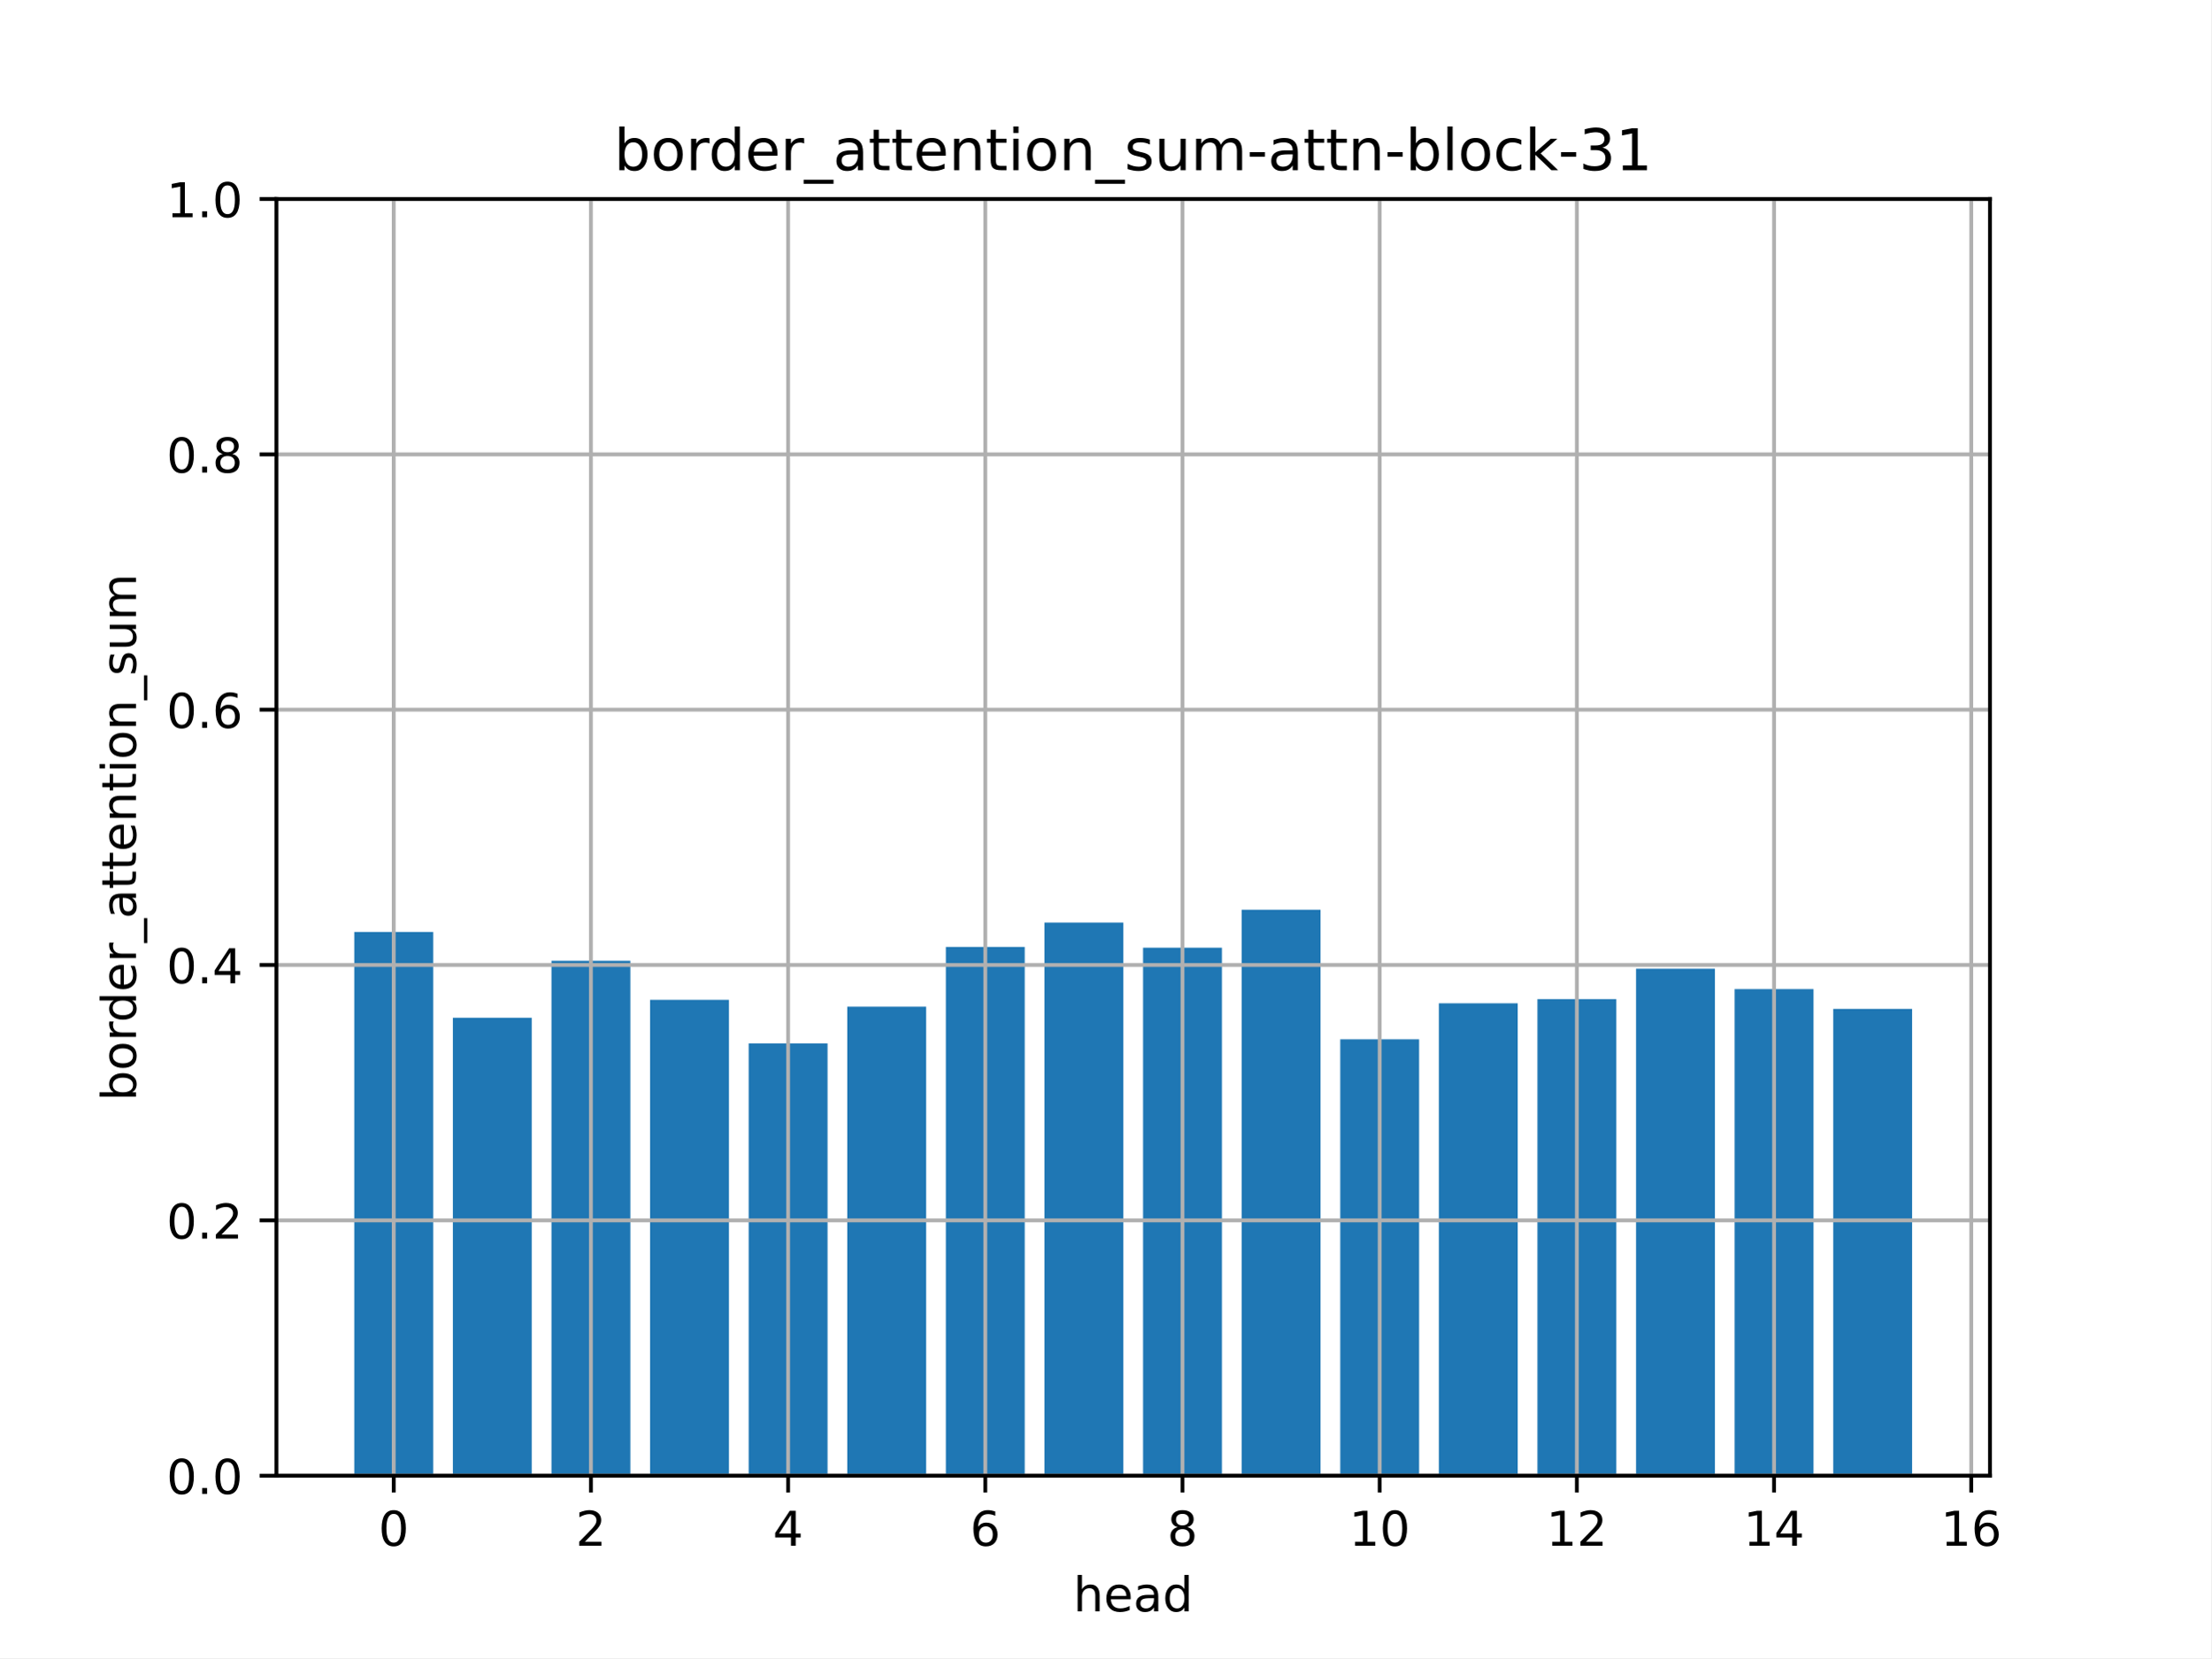
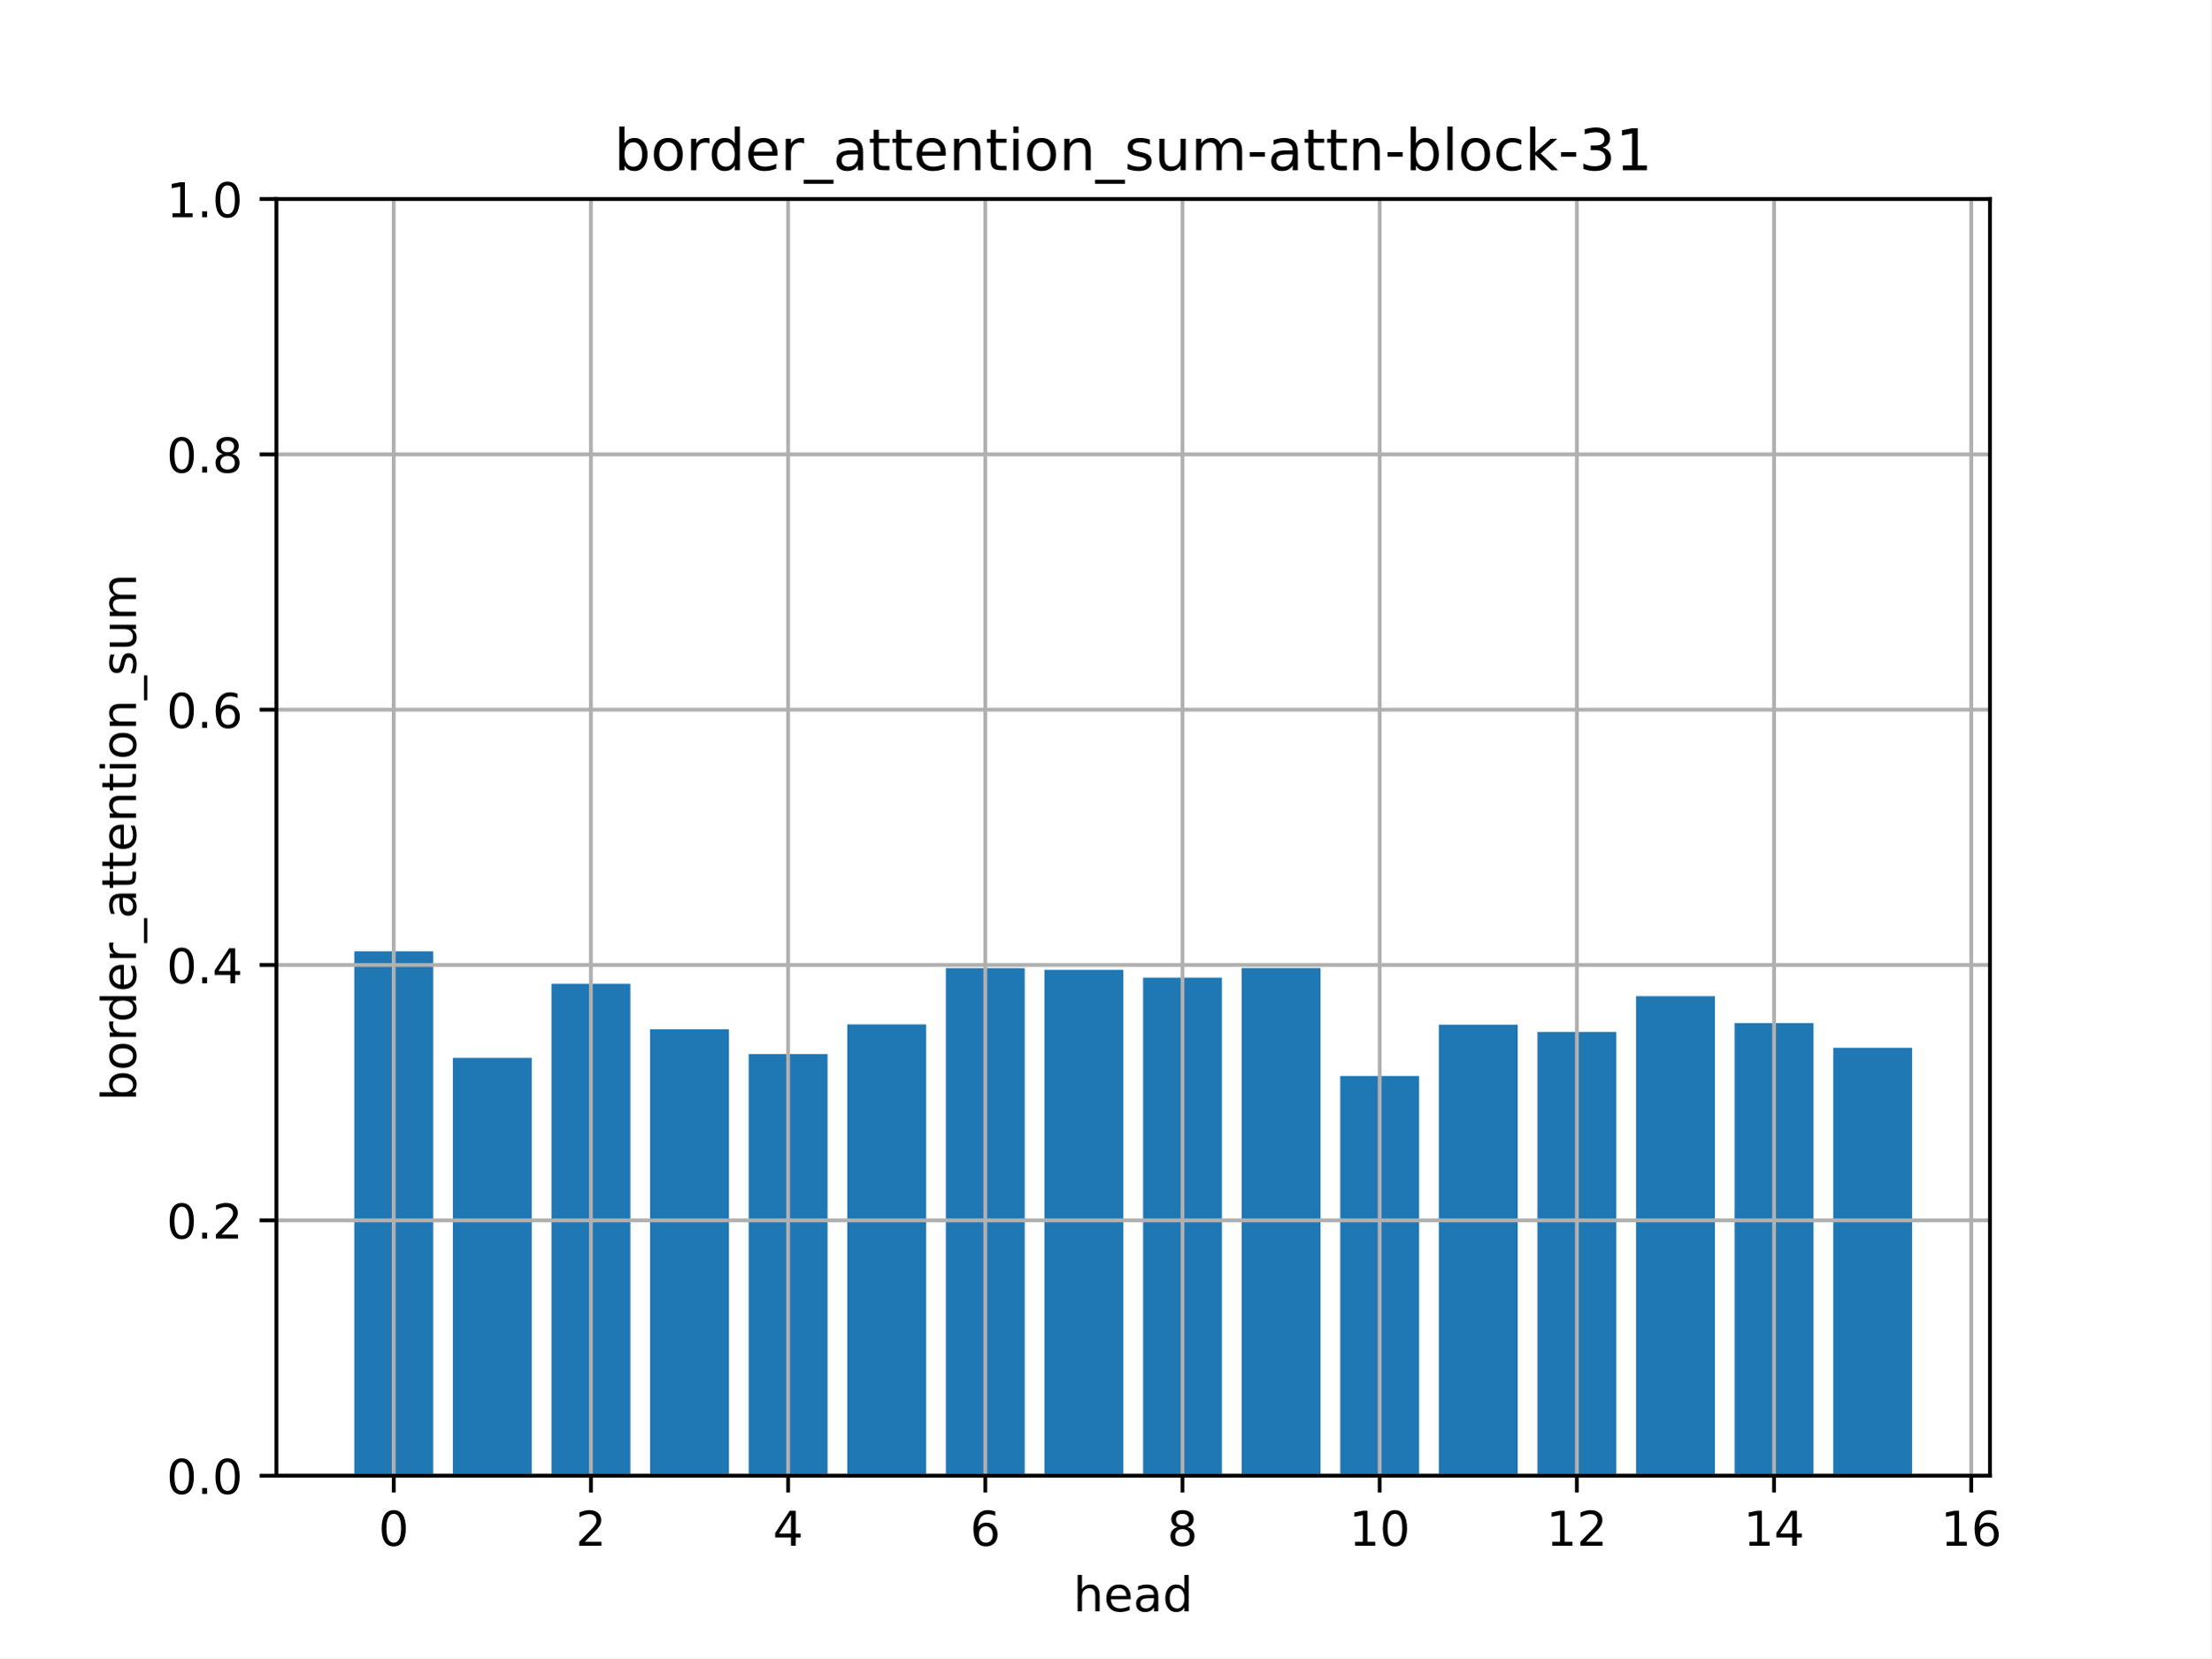
<svg xmlns="http://www.w3.org/2000/svg" xmlns:xlink="http://www.w3.org/1999/xlink" width="460.8pt" height="345.6pt" viewBox="0 0 460.8 345.6" version="1.1">
  <defs>
    <style type="text/css">*{stroke-linejoin: round; stroke-linecap: butt}</style>
  </defs>
  <g id="figure_1">
    <g id="patch_1">
      <path d="M 0 345.6  L 460.8 345.6  L 460.8 0  L 0 0  z " style="fill: #ffffff" />
    </g>
    <g id="axes_1">
      <g id="patch_2">
        <path d="M 57.6 307.584  L 414.72 307.584  L 414.72 41.472  L 57.6 41.472  z " style="fill: #ffffff" />
      </g>
      <g id="patch_3">
-         <path d="M 73.833 307.584  L 90.271 307.584  L 90.271 194.252  L 73.833 194.252  z " clip-path="url(#pfef8d02a21)" style="fill: #1f77b4" />
+         <path d="M 73.833 307.584  L 90.271 307.584  L 90.271 198.275  L 73.833 198.275  z " clip-path="url(#pf2818e7633)" style="fill: #1f77b4" />
      </g>
      <g id="patch_4">
-         <path d="M 94.38 307.584  L 110.819 307.584  L 110.819 212.134  L 94.38 212.134  z " clip-path="url(#pfef8d02a21)" style="fill: #1f77b4" />
+         <path d="M 94.38 307.584  L 110.819 307.584  L 110.819 220.492  L 94.38 220.492  z " clip-path="url(#pf2818e7633)" style="fill: #1f77b4" />
      </g>
      <g id="patch_5">
-         <path d="M 114.928 307.584  L 131.366 307.584  L 131.366 200.261  L 114.928 200.261  z " clip-path="url(#pfef8d02a21)" style="fill: #1f77b4" />
+         <path d="M 114.928 307.584  L 131.366 307.584  L 131.366 205.048  L 114.928 205.048  z " clip-path="url(#pf2818e7633)" style="fill: #1f77b4" />
      </g>
      <g id="patch_6">
-         <path d="M 135.476 307.584  L 151.914 307.584  L 151.914 208.394  L 135.476 208.394  z " clip-path="url(#pfef8d02a21)" style="fill: #1f77b4" />
+         <path d="M 135.476 307.584  L 151.914 307.584  L 151.914 214.519  L 135.476 214.519  z " clip-path="url(#pf2818e7633)" style="fill: #1f77b4" />
      </g>
      <g id="patch_7">
-         <path d="M 156.024 307.584  L 172.462 307.584  L 172.462 217.47  L 156.024 217.47  z " clip-path="url(#pfef8d02a21)" style="fill: #1f77b4" />
+         <path d="M 156.024 307.584  L 172.462 307.584  L 172.462 219.714  L 156.024 219.714  z " clip-path="url(#pf2818e7633)" style="fill: #1f77b4" />
      </g>
      <g id="patch_8">
-         <path d="M 176.572 307.584  L 193.01 307.584  L 193.01 209.823  L 176.572 209.823  z " clip-path="url(#pfef8d02a21)" style="fill: #1f77b4" />
+         <path d="M 176.572 307.584  L 193.01 307.584  L 193.01 213.513  L 176.572 213.513  z " clip-path="url(#pf2818e7633)" style="fill: #1f77b4" />
      </g>
      <g id="patch_9">
-         <path d="M 197.119 307.584  L 213.557 307.584  L 213.557 197.368  L 197.119 197.368  z " clip-path="url(#pfef8d02a21)" style="fill: #1f77b4" />
+         <path d="M 197.119 307.584  L 213.557 307.584  L 213.557 201.782  L 197.119 201.782  z " clip-path="url(#pf2818e7633)" style="fill: #1f77b4" />
      </g>
      <g id="patch_10">
-         <path d="M 217.667 307.584  L 234.105 307.584  L 234.105 192.289  L 217.667 192.289  z " clip-path="url(#pfef8d02a21)" style="fill: #1f77b4" />
+         <path d="M 217.667 307.584  L 234.105 307.584  L 234.105 202.132  L 217.667 202.132  z " clip-path="url(#pf2818e7633)" style="fill: #1f77b4" />
      </g>
      <g id="patch_11">
-         <path d="M 238.215 307.584  L 254.653 307.584  L 254.653 197.531  L 238.215 197.531  z " clip-path="url(#pfef8d02a21)" style="fill: #1f77b4" />
+         <path d="M 238.215 307.584  L 254.653 307.584  L 254.653 203.771  L 238.215 203.771  z " clip-path="url(#pf2818e7633)" style="fill: #1f77b4" />
      </g>
      <g id="patch_12">
-         <path d="M 258.763 307.584  L 275.201 307.584  L 275.201 189.62  L 258.763 189.62  z " clip-path="url(#pfef8d02a21)" style="fill: #1f77b4" />
+         <path d="M 258.763 307.584  L 275.201 307.584  L 275.201 201.764  L 258.763 201.764  z " clip-path="url(#pf2818e7633)" style="fill: #1f77b4" />
      </g>
      <g id="patch_13">
-         <path d="M 279.31 307.584  L 295.748 307.584  L 295.748 216.627  L 279.31 216.627  z " clip-path="url(#pfef8d02a21)" style="fill: #1f77b4" />
+         <path d="M 279.31 307.584  L 295.748 307.584  L 295.748 224.268  L 279.31 224.268  z " clip-path="url(#pf2818e7633)" style="fill: #1f77b4" />
      </g>
      <g id="patch_14">
-         <path d="M 299.858 307.584  L 316.296 307.584  L 316.296 209.113  L 299.858 209.113  z " clip-path="url(#pfef8d02a21)" style="fill: #1f77b4" />
+         <path d="M 299.858 307.584  L 316.296 307.584  L 316.296 213.58  L 299.858 213.58  z " clip-path="url(#pf2818e7633)" style="fill: #1f77b4" />
      </g>
      <g id="patch_15">
-         <path d="M 320.406 307.584  L 336.844 307.584  L 336.844 208.249  L 320.406 208.249  z " clip-path="url(#pfef8d02a21)" style="fill: #1f77b4" />
+         <path d="M 320.406 307.584  L 336.844 307.584  L 336.844 215.098  L 320.406 215.098  z " clip-path="url(#pf2818e7633)" style="fill: #1f77b4" />
      </g>
      <g id="patch_16">
-         <path d="M 340.954 307.584  L 357.392 307.584  L 357.392 201.907  L 340.954 201.907  z " clip-path="url(#pfef8d02a21)" style="fill: #1f77b4" />
+         <path d="M 340.954 307.584  L 357.392 307.584  L 357.392 207.628  L 340.954 207.628  z " clip-path="url(#pf2818e7633)" style="fill: #1f77b4" />
      </g>
      <g id="patch_17">
-         <path d="M 361.501 307.584  L 377.94 307.584  L 377.94 206.151  L 361.501 206.151  z " clip-path="url(#pfef8d02a21)" style="fill: #1f77b4" />
+         <path d="M 361.501 307.584  L 377.94 307.584  L 377.94 213.248  L 361.501 213.248  z " clip-path="url(#pf2818e7633)" style="fill: #1f77b4" />
      </g>
      <g id="patch_18">
-         <path d="M 382.049 307.584  L 398.487 307.584  L 398.487 210.286  L 382.049 210.286  z " clip-path="url(#pfef8d02a21)" style="fill: #1f77b4" />
+         <path d="M 382.049 307.584  L 398.487 307.584  L 398.487 218.395  L 382.049 218.395  z " clip-path="url(#pf2818e7633)" style="fill: #1f77b4" />
      </g>
      <g id="matplotlib.axis_1">
        <g id="xtick_1">
          <g id="line2d_1">
-             <path d="M 82.052 307.584  L 82.052 41.472  " clip-path="url(#pfef8d02a21)" style="fill: none; stroke: #b0b0b0; stroke-width: 0.8; stroke-linecap: square" />
+             <path d="M 82.052 307.584  L 82.052 41.472  " clip-path="url(#pf2818e7633)" style="fill: none; stroke: #b0b0b0; stroke-width: 0.8; stroke-linecap: square" />
          </g>
          <g id="line2d_2">
            <defs>
-               <path id="m3c242c1b35" d="M 0 0  L 0 3.5  " style="stroke: #000000; stroke-width: 0.8" />
+               <path id="m05056b2a32" d="M 0 0  L 0 3.5  " style="stroke: #000000; stroke-width: 0.8" />
            </defs>
            <g>
-               <use xlink:href="#m3c242c1b35" x="82.052" y="307.584" style="stroke: #000000; stroke-width: 0.8" />
+               <use xlink:href="#m05056b2a32" x="82.052" y="307.584" style="stroke: #000000; stroke-width: 0.8" />
            </g>
          </g>
          <g id="text_1">
            <g transform="translate(78.87058 322.1824) scale(0.1 -0.1)">
              <defs>
                <path id="DejaVuSans-30" d="M 2034 4250  Q 1547 4250 1301 3770  Q 1056 3291 1056 2328  Q 1056 1369 1301 889  Q 1547 409 2034 409  Q 2525 409 2770 889  Q 3016 1369 3016 2328  Q 3016 3291 2770 3770  Q 2525 4250 2034 4250  z M 2034 4750  Q 2819 4750 3233 4129  Q 3647 3509 3647 2328  Q 3647 1150 3233 529  Q 2819 -91 2034 -91  Q 1250 -91 836 529  Q 422 1150 422 2328  Q 422 3509 836 4129  Q 1250 4750 2034 4750  z " transform="scale(0.015625)" />
              </defs>
              <use xlink:href="#DejaVuSans-30" />
            </g>
          </g>
        </g>
        <g id="xtick_2">
          <g id="line2d_3">
-             <path d="M 123.147 307.584  L 123.147 41.472  " clip-path="url(#pfef8d02a21)" style="fill: none; stroke: #b0b0b0; stroke-width: 0.8; stroke-linecap: square" />
+             <path d="M 123.147 307.584  L 123.147 41.472  " clip-path="url(#pf2818e7633)" style="fill: none; stroke: #b0b0b0; stroke-width: 0.8; stroke-linecap: square" />
          </g>
          <g id="line2d_4">
            <g>
-               <use xlink:href="#m3c242c1b35" x="123.147" y="307.584" style="stroke: #000000; stroke-width: 0.8" />
+               <use xlink:href="#m05056b2a32" x="123.147" y="307.584" style="stroke: #000000; stroke-width: 0.8" />
            </g>
          </g>
          <g id="text_2">
            <g transform="translate(119.9661 322.1824) scale(0.1 -0.1)">
              <defs>
                <path id="DejaVuSans-32" d="M 1228 531  L 3431 531  L 3431 0  L 469 0  L 469 531  Q 828 903 1448 1529  Q 2069 2156 2228 2338  Q 2531 2678 2651 2914  Q 2772 3150 2772 3378  Q 2772 3750 2511 3984  Q 2250 4219 1831 4219  Q 1534 4219 1204 4116  Q 875 4013 500 3803  L 500 4441  Q 881 4594 1212 4672  Q 1544 4750 1819 4750  Q 2544 4750 2975 4387  Q 3406 4025 3406 3419  Q 3406 3131 3298 2873  Q 3191 2616 2906 2266  Q 2828 2175 2409 1742  Q 1991 1309 1228 531  z " transform="scale(0.015625)" />
              </defs>
              <use xlink:href="#DejaVuSans-32" />
            </g>
          </g>
        </g>
        <g id="xtick_3">
          <g id="line2d_5">
-             <path d="M 164.243 307.584  L 164.243 41.472  " clip-path="url(#pfef8d02a21)" style="fill: none; stroke: #b0b0b0; stroke-width: 0.8; stroke-linecap: square" />
+             <path d="M 164.243 307.584  L 164.243 41.472  " clip-path="url(#pf2818e7633)" style="fill: none; stroke: #b0b0b0; stroke-width: 0.8; stroke-linecap: square" />
          </g>
          <g id="line2d_6">
            <g>
-               <use xlink:href="#m3c242c1b35" x="164.243" y="307.584" style="stroke: #000000; stroke-width: 0.8" />
+               <use xlink:href="#m05056b2a32" x="164.243" y="307.584" style="stroke: #000000; stroke-width: 0.8" />
            </g>
          </g>
          <g id="text_3">
            <g transform="translate(161.0616 322.1824) scale(0.1 -0.1)">
              <defs>
                <path id="DejaVuSans-34" d="M 2419 4116  L 825 1625  L 2419 1625  L 2419 4116  z M 2253 4666  L 3047 4666  L 3047 1625  L 3713 1625  L 3713 1100  L 3047 1100  L 3047 0  L 2419 0  L 2419 1100  L 313 1100  L 313 1709  L 2253 4666  z " transform="scale(0.015625)" />
              </defs>
              <use xlink:href="#DejaVuSans-34" />
            </g>
          </g>
        </g>
        <g id="xtick_4">
          <g id="line2d_7">
-             <path d="M 205.338 307.584  L 205.338 41.472  " clip-path="url(#pfef8d02a21)" style="fill: none; stroke: #b0b0b0; stroke-width: 0.8; stroke-linecap: square" />
+             <path d="M 205.338 307.584  L 205.338 41.472  " clip-path="url(#pf2818e7633)" style="fill: none; stroke: #b0b0b0; stroke-width: 0.8; stroke-linecap: square" />
          </g>
          <g id="line2d_8">
            <g>
-               <use xlink:href="#m3c242c1b35" x="205.338" y="307.584" style="stroke: #000000; stroke-width: 0.8" />
+               <use xlink:href="#m05056b2a32" x="205.338" y="307.584" style="stroke: #000000; stroke-width: 0.8" />
            </g>
          </g>
          <g id="text_4">
            <g transform="translate(202.1571 322.1824) scale(0.1 -0.1)">
              <defs>
                <path id="DejaVuSans-36" d="M 2113 2584  Q 1688 2584 1439 2293  Q 1191 2003 1191 1497  Q 1191 994 1439 701  Q 1688 409 2113 409  Q 2538 409 2786 701  Q 3034 994 3034 1497  Q 3034 2003 2786 2293  Q 2538 2584 2113 2584  z M 3366 4563  L 3366 3988  Q 3128 4100 2886 4159  Q 2644 4219 2406 4219  Q 1781 4219 1451 3797  Q 1122 3375 1075 2522  Q 1259 2794 1537 2939  Q 1816 3084 2150 3084  Q 2853 3084 3261 2657  Q 3669 2231 3669 1497  Q 3669 778 3244 343  Q 2819 -91 2113 -91  Q 1303 -91 875 529  Q 447 1150 447 2328  Q 447 3434 972 4092  Q 1497 4750 2381 4750  Q 2619 4750 2861 4703  Q 3103 4656 3366 4563  z " transform="scale(0.015625)" />
              </defs>
              <use xlink:href="#DejaVuSans-36" />
            </g>
          </g>
        </g>
        <g id="xtick_5">
          <g id="line2d_9">
-             <path d="M 246.434 307.584  L 246.434 41.472  " clip-path="url(#pfef8d02a21)" style="fill: none; stroke: #b0b0b0; stroke-width: 0.8; stroke-linecap: square" />
+             <path d="M 246.434 307.584  L 246.434 41.472  " clip-path="url(#pf2818e7633)" style="fill: none; stroke: #b0b0b0; stroke-width: 0.8; stroke-linecap: square" />
          </g>
          <g id="line2d_10">
            <g>
-               <use xlink:href="#m3c242c1b35" x="246.434" y="307.584" style="stroke: #000000; stroke-width: 0.8" />
+               <use xlink:href="#m05056b2a32" x="246.434" y="307.584" style="stroke: #000000; stroke-width: 0.8" />
            </g>
          </g>
          <g id="text_5">
            <g transform="translate(243.2526 322.1824) scale(0.1 -0.1)">
              <defs>
                <path id="DejaVuSans-38" d="M 2034 2216  Q 1584 2216 1326 1975  Q 1069 1734 1069 1313  Q 1069 891 1326 650  Q 1584 409 2034 409  Q 2484 409 2743 651  Q 3003 894 3003 1313  Q 3003 1734 2745 1975  Q 2488 2216 2034 2216  z M 1403 2484  Q 997 2584 770 2862  Q 544 3141 544 3541  Q 544 4100 942 4425  Q 1341 4750 2034 4750  Q 2731 4750 3128 4425  Q 3525 4100 3525 3541  Q 3525 3141 3298 2862  Q 3072 2584 2669 2484  Q 3125 2378 3379 2068  Q 3634 1759 3634 1313  Q 3634 634 3220 271  Q 2806 -91 2034 -91  Q 1263 -91 848 271  Q 434 634 434 1313  Q 434 1759 690 2068  Q 947 2378 1403 2484  z M 1172 3481  Q 1172 3119 1398 2916  Q 1625 2713 2034 2713  Q 2441 2713 2670 2916  Q 2900 3119 2900 3481  Q 2900 3844 2670 4047  Q 2441 4250 2034 4250  Q 1625 4250 1398 4047  Q 1172 3844 1172 3481  z " transform="scale(0.015625)" />
              </defs>
              <use xlink:href="#DejaVuSans-38" />
            </g>
          </g>
        </g>
        <g id="xtick_6">
          <g id="line2d_11">
-             <path d="M 287.529 307.584  L 287.529 41.472  " clip-path="url(#pfef8d02a21)" style="fill: none; stroke: #b0b0b0; stroke-width: 0.8; stroke-linecap: square" />
+             <path d="M 287.529 307.584  L 287.529 41.472  " clip-path="url(#pf2818e7633)" style="fill: none; stroke: #b0b0b0; stroke-width: 0.8; stroke-linecap: square" />
          </g>
          <g id="line2d_12">
            <g>
-               <use xlink:href="#m3c242c1b35" x="287.529" y="307.584" style="stroke: #000000; stroke-width: 0.8" />
+               <use xlink:href="#m05056b2a32" x="287.529" y="307.584" style="stroke: #000000; stroke-width: 0.8" />
            </g>
          </g>
          <g id="text_6">
            <g transform="translate(281.1669 322.1824) scale(0.1 -0.1)">
              <defs>
                <path id="DejaVuSans-31" d="M 794 531  L 1825 531  L 1825 4091  L 703 3866  L 703 4441  L 1819 4666  L 2450 4666  L 2450 531  L 3481 531  L 3481 0  L 794 0  L 794 531  z " transform="scale(0.015625)" />
              </defs>
              <use xlink:href="#DejaVuSans-31" />
              <use xlink:href="#DejaVuSans-30" x="63.623" />
            </g>
          </g>
        </g>
        <g id="xtick_7">
          <g id="line2d_13">
-             <path d="M 328.625 307.584  L 328.625 41.472  " clip-path="url(#pfef8d02a21)" style="fill: none; stroke: #b0b0b0; stroke-width: 0.8; stroke-linecap: square" />
+             <path d="M 328.625 307.584  L 328.625 41.472  " clip-path="url(#pf2818e7633)" style="fill: none; stroke: #b0b0b0; stroke-width: 0.8; stroke-linecap: square" />
          </g>
          <g id="line2d_14">
            <g>
-               <use xlink:href="#m3c242c1b35" x="328.625" y="307.584" style="stroke: #000000; stroke-width: 0.8" />
+               <use xlink:href="#m05056b2a32" x="328.625" y="307.584" style="stroke: #000000; stroke-width: 0.8" />
            </g>
          </g>
          <g id="text_7">
            <g transform="translate(322.2624 322.1824) scale(0.1 -0.1)">
              <use xlink:href="#DejaVuSans-31" />
              <use xlink:href="#DejaVuSans-32" x="63.623" />
            </g>
          </g>
        </g>
        <g id="xtick_8">
          <g id="line2d_15">
-             <path d="M 369.72 307.584  L 369.72 41.472  " clip-path="url(#pfef8d02a21)" style="fill: none; stroke: #b0b0b0; stroke-width: 0.8; stroke-linecap: square" />
+             <path d="M 369.72 307.584  L 369.72 41.472  " clip-path="url(#pf2818e7633)" style="fill: none; stroke: #b0b0b0; stroke-width: 0.8; stroke-linecap: square" />
          </g>
          <g id="line2d_16">
            <g>
-               <use xlink:href="#m3c242c1b35" x="369.72" y="307.584" style="stroke: #000000; stroke-width: 0.8" />
+               <use xlink:href="#m05056b2a32" x="369.72" y="307.584" style="stroke: #000000; stroke-width: 0.8" />
            </g>
          </g>
          <g id="text_8">
            <g transform="translate(363.3579 322.1824) scale(0.1 -0.1)">
              <use xlink:href="#DejaVuSans-31" />
              <use xlink:href="#DejaVuSans-34" x="63.623" />
            </g>
          </g>
        </g>
        <g id="xtick_9">
          <g id="line2d_17">
-             <path d="M 410.816 307.584  L 410.816 41.472  " clip-path="url(#pfef8d02a21)" style="fill: none; stroke: #b0b0b0; stroke-width: 0.8; stroke-linecap: square" />
+             <path d="M 410.816 307.584  L 410.816 41.472  " clip-path="url(#pf2818e7633)" style="fill: none; stroke: #b0b0b0; stroke-width: 0.8; stroke-linecap: square" />
          </g>
          <g id="line2d_18">
            <g>
-               <use xlink:href="#m3c242c1b35" x="410.816" y="307.584" style="stroke: #000000; stroke-width: 0.8" />
+               <use xlink:href="#m05056b2a32" x="410.816" y="307.584" style="stroke: #000000; stroke-width: 0.8" />
            </g>
          </g>
          <g id="text_9">
            <g transform="translate(404.4534 322.1824) scale(0.1 -0.1)">
              <use xlink:href="#DejaVuSans-31" />
              <use xlink:href="#DejaVuSans-36" x="63.623" />
            </g>
          </g>
        </g>
        <g id="text_10">
          <g transform="translate(223.6764 335.8606) scale(0.1 -0.1)">
            <defs>
              <path id="DejaVuSans-68" d="M 3513 2113  L 3513 0  L 2938 0  L 2938 2094  Q 2938 2591 2744 2837  Q 2550 3084 2163 3084  Q 1697 3084 1428 2787  Q 1159 2491 1159 1978  L 1159 0  L 581 0  L 581 4863  L 1159 4863  L 1159 2956  Q 1366 3272 1645 3428  Q 1925 3584 2291 3584  Q 2894 3584 3203 3211  Q 3513 2838 3513 2113  z " transform="scale(0.015625)" />
              <path id="DejaVuSans-65" d="M 3597 1894  L 3597 1613  L 953 1613  Q 991 1019 1311 708  Q 1631 397 2203 397  Q 2534 397 2845 478  Q 3156 559 3463 722  L 3463 178  Q 3153 47 2828 -22  Q 2503 -91 2169 -91  Q 1331 -91 842 396  Q 353 884 353 1716  Q 353 2575 817 3079  Q 1281 3584 2069 3584  Q 2775 3584 3186 3129  Q 3597 2675 3597 1894  z M 3022 2063  Q 3016 2534 2758 2815  Q 2500 3097 2075 3097  Q 1594 3097 1305 2825  Q 1016 2553 972 2059  L 3022 2063  z " transform="scale(0.015625)" />
              <path id="DejaVuSans-61" d="M 2194 1759  Q 1497 1759 1228 1600  Q 959 1441 959 1056  Q 959 750 1161 570  Q 1363 391 1709 391  Q 2188 391 2477 730  Q 2766 1069 2766 1631  L 2766 1759  L 2194 1759  z M 3341 1997  L 3341 0  L 2766 0  L 2766 531  Q 2569 213 2275 61  Q 1981 -91 1556 -91  Q 1019 -91 701 211  Q 384 513 384 1019  Q 384 1609 779 1909  Q 1175 2209 1959 2209  L 2766 2209  L 2766 2266  Q 2766 2663 2505 2880  Q 2244 3097 1772 3097  Q 1472 3097 1187 3025  Q 903 2953 641 2809  L 641 3341  Q 956 3463 1253 3523  Q 1550 3584 1831 3584  Q 2591 3584 2966 3190  Q 3341 2797 3341 1997  z " transform="scale(0.015625)" />
              <path id="DejaVuSans-64" d="M 2906 2969  L 2906 4863  L 3481 4863  L 3481 0  L 2906 0  L 2906 525  Q 2725 213 2448 61  Q 2172 -91 1784 -91  Q 1150 -91 751 415  Q 353 922 353 1747  Q 353 2572 751 3078  Q 1150 3584 1784 3584  Q 2172 3584 2448 3432  Q 2725 3281 2906 2969  z M 947 1747  Q 947 1113 1208 752  Q 1469 391 1925 391  Q 2381 391 2643 752  Q 2906 1113 2906 1747  Q 2906 2381 2643 2742  Q 2381 3103 1925 3103  Q 1469 3103 1208 2742  Q 947 2381 947 1747  z " transform="scale(0.015625)" />
            </defs>
            <use xlink:href="#DejaVuSans-68" />
            <use xlink:href="#DejaVuSans-65" x="63.379" />
            <use xlink:href="#DejaVuSans-61" x="124.902" />
            <use xlink:href="#DejaVuSans-64" x="186.182" />
          </g>
        </g>
      </g>
      <g id="matplotlib.axis_2">
        <g id="ytick_1">
          <g id="line2d_19">
-             <path d="M 57.6 307.584  L 414.72 307.584  " clip-path="url(#pfef8d02a21)" style="fill: none; stroke: #b0b0b0; stroke-width: 0.8; stroke-linecap: square" />
+             <path d="M 57.6 307.584  L 414.72 307.584  " clip-path="url(#pf2818e7633)" style="fill: none; stroke: #b0b0b0; stroke-width: 0.8; stroke-linecap: square" />
          </g>
          <g id="line2d_20">
            <defs>
-               <path id="m7e0137437b" d="M 0 0  L -3.5 0  " style="stroke: #000000; stroke-width: 0.8" />
+               <path id="m82b19b30c2" d="M 0 0  L -3.5 0  " style="stroke: #000000; stroke-width: 0.8" />
            </defs>
            <g>
-               <use xlink:href="#m7e0137437b" x="57.6" y="307.584" style="stroke: #000000; stroke-width: 0.8" />
+               <use xlink:href="#m82b19b30c2" x="57.6" y="307.584" style="stroke: #000000; stroke-width: 0.8" />
            </g>
          </g>
          <g id="text_11">
            <g transform="translate(34.69687 311.3832) scale(0.1 -0.1)">
              <defs>
                <path id="DejaVuSans-2e" d="M 684 794  L 1344 794  L 1344 0  L 684 0  L 684 794  z " transform="scale(0.015625)" />
              </defs>
              <use xlink:href="#DejaVuSans-30" />
              <use xlink:href="#DejaVuSans-2e" x="63.623" />
              <use xlink:href="#DejaVuSans-30" x="95.41" />
            </g>
          </g>
        </g>
        <g id="ytick_2">
          <g id="line2d_21">
-             <path d="M 57.6 254.362  L 414.72 254.362  " clip-path="url(#pfef8d02a21)" style="fill: none; stroke: #b0b0b0; stroke-width: 0.8; stroke-linecap: square" />
+             <path d="M 57.6 254.362  L 414.72 254.362  " clip-path="url(#pf2818e7633)" style="fill: none; stroke: #b0b0b0; stroke-width: 0.8; stroke-linecap: square" />
          </g>
          <g id="line2d_22">
            <g>
-               <use xlink:href="#m7e0137437b" x="57.6" y="254.362" style="stroke: #000000; stroke-width: 0.8" />
+               <use xlink:href="#m82b19b30c2" x="57.6" y="254.362" style="stroke: #000000; stroke-width: 0.8" />
            </g>
          </g>
          <g id="text_12">
            <g transform="translate(34.69687 258.1608) scale(0.1 -0.1)">
              <use xlink:href="#DejaVuSans-30" />
              <use xlink:href="#DejaVuSans-2e" x="63.623" />
              <use xlink:href="#DejaVuSans-32" x="95.41" />
            </g>
          </g>
        </g>
        <g id="ytick_3">
          <g id="line2d_23">
-             <path d="M 57.6 201.139  L 414.72 201.139  " clip-path="url(#pfef8d02a21)" style="fill: none; stroke: #b0b0b0; stroke-width: 0.8; stroke-linecap: square" />
+             <path d="M 57.6 201.139  L 414.72 201.139  " clip-path="url(#pf2818e7633)" style="fill: none; stroke: #b0b0b0; stroke-width: 0.8; stroke-linecap: square" />
          </g>
          <g id="line2d_24">
            <g>
-               <use xlink:href="#m7e0137437b" x="57.6" y="201.139" style="stroke: #000000; stroke-width: 0.8" />
+               <use xlink:href="#m82b19b30c2" x="57.6" y="201.139" style="stroke: #000000; stroke-width: 0.8" />
            </g>
          </g>
          <g id="text_13">
            <g transform="translate(34.69687 204.9384) scale(0.1 -0.1)">
              <use xlink:href="#DejaVuSans-30" />
              <use xlink:href="#DejaVuSans-2e" x="63.623" />
              <use xlink:href="#DejaVuSans-34" x="95.41" />
            </g>
          </g>
        </g>
        <g id="ytick_4">
          <g id="line2d_25">
-             <path d="M 57.6 147.917  L 414.72 147.917  " clip-path="url(#pfef8d02a21)" style="fill: none; stroke: #b0b0b0; stroke-width: 0.8; stroke-linecap: square" />
+             <path d="M 57.6 147.917  L 414.72 147.917  " clip-path="url(#pf2818e7633)" style="fill: none; stroke: #b0b0b0; stroke-width: 0.8; stroke-linecap: square" />
          </g>
          <g id="line2d_26">
            <g>
-               <use xlink:href="#m7e0137437b" x="57.6" y="147.917" style="stroke: #000000; stroke-width: 0.8" />
+               <use xlink:href="#m82b19b30c2" x="57.6" y="147.917" style="stroke: #000000; stroke-width: 0.8" />
            </g>
          </g>
          <g id="text_14">
            <g transform="translate(34.69687 151.716) scale(0.1 -0.1)">
              <use xlink:href="#DejaVuSans-30" />
              <use xlink:href="#DejaVuSans-2e" x="63.623" />
              <use xlink:href="#DejaVuSans-36" x="95.41" />
            </g>
          </g>
        </g>
        <g id="ytick_5">
          <g id="line2d_27">
-             <path d="M 57.6 94.694  L 414.72 94.694  " clip-path="url(#pfef8d02a21)" style="fill: none; stroke: #b0b0b0; stroke-width: 0.8; stroke-linecap: square" />
+             <path d="M 57.6 94.694  L 414.72 94.694  " clip-path="url(#pf2818e7633)" style="fill: none; stroke: #b0b0b0; stroke-width: 0.8; stroke-linecap: square" />
          </g>
          <g id="line2d_28">
            <g>
-               <use xlink:href="#m7e0137437b" x="57.6" y="94.694" style="stroke: #000000; stroke-width: 0.8" />
+               <use xlink:href="#m82b19b30c2" x="57.6" y="94.694" style="stroke: #000000; stroke-width: 0.8" />
            </g>
          </g>
          <g id="text_15">
            <g transform="translate(34.69687 98.49362) scale(0.1 -0.1)">
              <use xlink:href="#DejaVuSans-30" />
              <use xlink:href="#DejaVuSans-2e" x="63.623" />
              <use xlink:href="#DejaVuSans-38" x="95.41" />
            </g>
          </g>
        </g>
        <g id="ytick_6">
          <g id="line2d_29">
-             <path d="M 57.6 41.472  L 414.72 41.472  " clip-path="url(#pfef8d02a21)" style="fill: none; stroke: #b0b0b0; stroke-width: 0.8; stroke-linecap: square" />
+             <path d="M 57.6 41.472  L 414.72 41.472  " clip-path="url(#pf2818e7633)" style="fill: none; stroke: #b0b0b0; stroke-width: 0.8; stroke-linecap: square" />
          </g>
          <g id="line2d_30">
            <g>
-               <use xlink:href="#m7e0137437b" x="57.6" y="41.472" style="stroke: #000000; stroke-width: 0.8" />
+               <use xlink:href="#m82b19b30c2" x="57.6" y="41.472" style="stroke: #000000; stroke-width: 0.8" />
            </g>
          </g>
          <g id="text_16">
            <g transform="translate(34.69687 45.27122) scale(0.1 -0.1)">
              <use xlink:href="#DejaVuSans-31" />
              <use xlink:href="#DejaVuSans-2e" x="63.623" />
              <use xlink:href="#DejaVuSans-30" x="95.41" />
            </g>
          </g>
        </g>
        <g id="text_17">
          <g transform="translate(28.33906 229.4866) rotate(-90) scale(0.1 -0.1)">
            <defs>
              <path id="DejaVuSans-62" d="M 3116 1747  Q 3116 2381 2855 2742  Q 2594 3103 2138 3103  Q 1681 3103 1420 2742  Q 1159 2381 1159 1747  Q 1159 1113 1420 752  Q 1681 391 2138 391  Q 2594 391 2855 752  Q 3116 1113 3116 1747  z M 1159 2969  Q 1341 3281 1617 3432  Q 1894 3584 2278 3584  Q 2916 3584 3314 3078  Q 3713 2572 3713 1747  Q 3713 922 3314 415  Q 2916 -91 2278 -91  Q 1894 -91 1617 61  Q 1341 213 1159 525  L 1159 0  L 581 0  L 581 4863  L 1159 4863  L 1159 2969  z " transform="scale(0.015625)" />
              <path id="DejaVuSans-6f" d="M 1959 3097  Q 1497 3097 1228 2736  Q 959 2375 959 1747  Q 959 1119 1226 758  Q 1494 397 1959 397  Q 2419 397 2687 759  Q 2956 1122 2956 1747  Q 2956 2369 2687 2733  Q 2419 3097 1959 3097  z M 1959 3584  Q 2709 3584 3137 3096  Q 3566 2609 3566 1747  Q 3566 888 3137 398  Q 2709 -91 1959 -91  Q 1206 -91 779 398  Q 353 888 353 1747  Q 353 2609 779 3096  Q 1206 3584 1959 3584  z " transform="scale(0.015625)" />
              <path id="DejaVuSans-72" d="M 2631 2963  Q 2534 3019 2420 3045  Q 2306 3072 2169 3072  Q 1681 3072 1420 2755  Q 1159 2438 1159 1844  L 1159 0  L 581 0  L 581 3500  L 1159 3500  L 1159 2956  Q 1341 3275 1631 3429  Q 1922 3584 2338 3584  Q 2397 3584 2469 3576  Q 2541 3569 2628 3553  L 2631 2963  z " transform="scale(0.015625)" />
              <path id="DejaVuSans-5f" d="M 3263 -1063  L 3263 -1509  L -63 -1509  L -63 -1063  L 3263 -1063  z " transform="scale(0.015625)" />
              <path id="DejaVuSans-74" d="M 1172 4494  L 1172 3500  L 2356 3500  L 2356 3053  L 1172 3053  L 1172 1153  Q 1172 725 1289 603  Q 1406 481 1766 481  L 2356 481  L 2356 0  L 1766 0  Q 1100 0 847 248  Q 594 497 594 1153  L 594 3053  L 172 3053  L 172 3500  L 594 3500  L 594 4494  L 1172 4494  z " transform="scale(0.015625)" />
              <path id="DejaVuSans-6e" d="M 3513 2113  L 3513 0  L 2938 0  L 2938 2094  Q 2938 2591 2744 2837  Q 2550 3084 2163 3084  Q 1697 3084 1428 2787  Q 1159 2491 1159 1978  L 1159 0  L 581 0  L 581 3500  L 1159 3500  L 1159 2956  Q 1366 3272 1645 3428  Q 1925 3584 2291 3584  Q 2894 3584 3203 3211  Q 3513 2838 3513 2113  z " transform="scale(0.015625)" />
              <path id="DejaVuSans-69" d="M 603 3500  L 1178 3500  L 1178 0  L 603 0  L 603 3500  z M 603 4863  L 1178 4863  L 1178 4134  L 603 4134  L 603 4863  z " transform="scale(0.015625)" />
              <path id="DejaVuSans-73" d="M 2834 3397  L 2834 2853  Q 2591 2978 2328 3040  Q 2066 3103 1784 3103  Q 1356 3103 1142 2972  Q 928 2841 928 2578  Q 928 2378 1081 2264  Q 1234 2150 1697 2047  L 1894 2003  Q 2506 1872 2764 1633  Q 3022 1394 3022 966  Q 3022 478 2636 193  Q 2250 -91 1575 -91  Q 1294 -91 989 -36  Q 684 19 347 128  L 347 722  Q 666 556 975 473  Q 1284 391 1588 391  Q 1994 391 2212 530  Q 2431 669 2431 922  Q 2431 1156 2273 1281  Q 2116 1406 1581 1522  L 1381 1569  Q 847 1681 609 1914  Q 372 2147 372 2553  Q 372 3047 722 3315  Q 1072 3584 1716 3584  Q 2034 3584 2315 3537  Q 2597 3491 2834 3397  z " transform="scale(0.015625)" />
              <path id="DejaVuSans-75" d="M 544 1381  L 544 3500  L 1119 3500  L 1119 1403  Q 1119 906 1312 657  Q 1506 409 1894 409  Q 2359 409 2629 706  Q 2900 1003 2900 1516  L 2900 3500  L 3475 3500  L 3475 0  L 2900 0  L 2900 538  Q 2691 219 2414 64  Q 2138 -91 1772 -91  Q 1169 -91 856 284  Q 544 659 544 1381  z M 1991 3584  L 1991 3584  z " transform="scale(0.015625)" />
              <path id="DejaVuSans-6d" d="M 3328 2828  Q 3544 3216 3844 3400  Q 4144 3584 4550 3584  Q 5097 3584 5394 3201  Q 5691 2819 5691 2113  L 5691 0  L 5113 0  L 5113 2094  Q 5113 2597 4934 2840  Q 4756 3084 4391 3084  Q 3944 3084 3684 2787  Q 3425 2491 3425 1978  L 3425 0  L 2847 0  L 2847 2094  Q 2847 2600 2669 2842  Q 2491 3084 2119 3084  Q 1678 3084 1418 2786  Q 1159 2488 1159 1978  L 1159 0  L 581 0  L 581 3500  L 1159 3500  L 1159 2956  Q 1356 3278 1631 3431  Q 1906 3584 2284 3584  Q 2666 3584 2933 3390  Q 3200 3197 3328 2828  z " transform="scale(0.015625)" />
            </defs>
            <use xlink:href="#DejaVuSans-62" />
            <use xlink:href="#DejaVuSans-6f" x="63.477" />
            <use xlink:href="#DejaVuSans-72" x="124.658" />
            <use xlink:href="#DejaVuSans-64" x="164.021" />
            <use xlink:href="#DejaVuSans-65" x="227.498" />
            <use xlink:href="#DejaVuSans-72" x="289.021" />
            <use xlink:href="#DejaVuSans-5f" x="330.135" />
            <use xlink:href="#DejaVuSans-61" x="380.135" />
            <use xlink:href="#DejaVuSans-74" x="441.414" />
            <use xlink:href="#DejaVuSans-74" x="480.623" />
            <use xlink:href="#DejaVuSans-65" x="519.832" />
            <use xlink:href="#DejaVuSans-6e" x="581.355" />
            <use xlink:href="#DejaVuSans-74" x="644.734" />
            <use xlink:href="#DejaVuSans-69" x="683.943" />
            <use xlink:href="#DejaVuSans-6f" x="711.727" />
            <use xlink:href="#DejaVuSans-6e" x="772.908" />
            <use xlink:href="#DejaVuSans-5f" x="836.287" />
            <use xlink:href="#DejaVuSans-73" x="886.287" />
            <use xlink:href="#DejaVuSans-75" x="938.387" />
            <use xlink:href="#DejaVuSans-6d" x="1001.766" />
          </g>
        </g>
      </g>
      <g id="patch_19">
        <path d="M 57.6 307.584  L 57.6 41.472  " style="fill: none; stroke: #000000; stroke-width: 0.8; stroke-linejoin: miter; stroke-linecap: square" />
      </g>
      <g id="patch_20">
        <path d="M 414.72 307.584  L 414.72 41.472  " style="fill: none; stroke: #000000; stroke-width: 0.8; stroke-linejoin: miter; stroke-linecap: square" />
      </g>
      <g id="patch_21">
        <path d="M 57.6 307.584  L 414.72 307.584  " style="fill: none; stroke: #000000; stroke-width: 0.8; stroke-linejoin: miter; stroke-linecap: square" />
      </g>
      <g id="patch_22">
        <path d="M 57.6 41.472  L 414.72 41.472  " style="fill: none; stroke: #000000; stroke-width: 0.8; stroke-linejoin: miter; stroke-linecap: square" />
      </g>
      <g id="text_18">
        <g transform="translate(127.9762 35.472) scale(0.12 -0.12)">
          <defs>
            <path id="DejaVuSans-2d" d="M 313 2009  L 1997 2009  L 1997 1497  L 313 1497  L 313 2009  z " transform="scale(0.015625)" />
            <path id="DejaVuSans-6c" d="M 603 4863  L 1178 4863  L 1178 0  L 603 0  L 603 4863  z " transform="scale(0.015625)" />
            <path id="DejaVuSans-63" d="M 3122 3366  L 3122 2828  Q 2878 2963 2633 3030  Q 2388 3097 2138 3097  Q 1578 3097 1268 2742  Q 959 2388 959 1747  Q 959 1106 1268 751  Q 1578 397 2138 397  Q 2388 397 2633 464  Q 2878 531 3122 666  L 3122 134  Q 2881 22 2623 -34  Q 2366 -91 2075 -91  Q 1284 -91 818 406  Q 353 903 353 1747  Q 353 2603 823 3093  Q 1294 3584 2113 3584  Q 2378 3584 2631 3529  Q 2884 3475 3122 3366  z " transform="scale(0.015625)" />
            <path id="DejaVuSans-6b" d="M 581 4863  L 1159 4863  L 1159 1991  L 2875 3500  L 3609 3500  L 1753 1863  L 3688 0  L 2938 0  L 1159 1709  L 1159 0  L 581 0  L 581 4863  z " transform="scale(0.015625)" />
            <path id="DejaVuSans-33" d="M 2597 2516  Q 3050 2419 3304 2112  Q 3559 1806 3559 1356  Q 3559 666 3084 287  Q 2609 -91 1734 -91  Q 1441 -91 1130 -33  Q 819 25 488 141  L 488 750  Q 750 597 1062 519  Q 1375 441 1716 441  Q 2309 441 2620 675  Q 2931 909 2931 1356  Q 2931 1769 2642 2001  Q 2353 2234 1838 2234  L 1294 2234  L 1294 2753  L 1863 2753  Q 2328 2753 2575 2939  Q 2822 3125 2822 3475  Q 2822 3834 2567 4026  Q 2313 4219 1838 4219  Q 1578 4219 1281 4162  Q 984 4106 628 3988  L 628 4550  Q 988 4650 1302 4700  Q 1616 4750 1894 4750  Q 2613 4750 3031 4423  Q 3450 4097 3450 3541  Q 3450 3153 3228 2886  Q 3006 2619 2597 2516  z " transform="scale(0.015625)" />
          </defs>
          <use xlink:href="#DejaVuSans-62" />
          <use xlink:href="#DejaVuSans-6f" x="63.477" />
          <use xlink:href="#DejaVuSans-72" x="124.658" />
          <use xlink:href="#DejaVuSans-64" x="164.021" />
          <use xlink:href="#DejaVuSans-65" x="227.498" />
          <use xlink:href="#DejaVuSans-72" x="289.021" />
          <use xlink:href="#DejaVuSans-5f" x="330.135" />
          <use xlink:href="#DejaVuSans-61" x="380.135" />
          <use xlink:href="#DejaVuSans-74" x="441.414" />
          <use xlink:href="#DejaVuSans-74" x="480.623" />
          <use xlink:href="#DejaVuSans-65" x="519.832" />
          <use xlink:href="#DejaVuSans-6e" x="581.355" />
          <use xlink:href="#DejaVuSans-74" x="644.734" />
          <use xlink:href="#DejaVuSans-69" x="683.943" />
          <use xlink:href="#DejaVuSans-6f" x="711.727" />
          <use xlink:href="#DejaVuSans-6e" x="772.908" />
          <use xlink:href="#DejaVuSans-5f" x="836.287" />
          <use xlink:href="#DejaVuSans-73" x="886.287" />
          <use xlink:href="#DejaVuSans-75" x="938.387" />
          <use xlink:href="#DejaVuSans-6d" x="1001.766" />
          <use xlink:href="#DejaVuSans-2d" x="1099.178" />
          <use xlink:href="#DejaVuSans-61" x="1135.262" />
          <use xlink:href="#DejaVuSans-74" x="1196.541" />
          <use xlink:href="#DejaVuSans-74" x="1235.75" />
          <use xlink:href="#DejaVuSans-6e" x="1274.959" />
          <use xlink:href="#DejaVuSans-2d" x="1338.338" />
          <use xlink:href="#DejaVuSans-62" x="1374.422" />
          <use xlink:href="#DejaVuSans-6c" x="1437.898" />
          <use xlink:href="#DejaVuSans-6f" x="1465.682" />
          <use xlink:href="#DejaVuSans-63" x="1526.863" />
          <use xlink:href="#DejaVuSans-6b" x="1581.844" />
          <use xlink:href="#DejaVuSans-2d" x="1639.754" />
          <use xlink:href="#DejaVuSans-33" x="1675.838" />
          <use xlink:href="#DejaVuSans-31" x="1739.461" />
        </g>
      </g>
    </g>
  </g>
  <defs>
-     <clipPath id="pfef8d02a21">
+     <clipPath id="pf2818e7633">
      <rect x="57.6" y="41.472" width="357.12" height="266.112" />
    </clipPath>
  </defs>
</svg>
